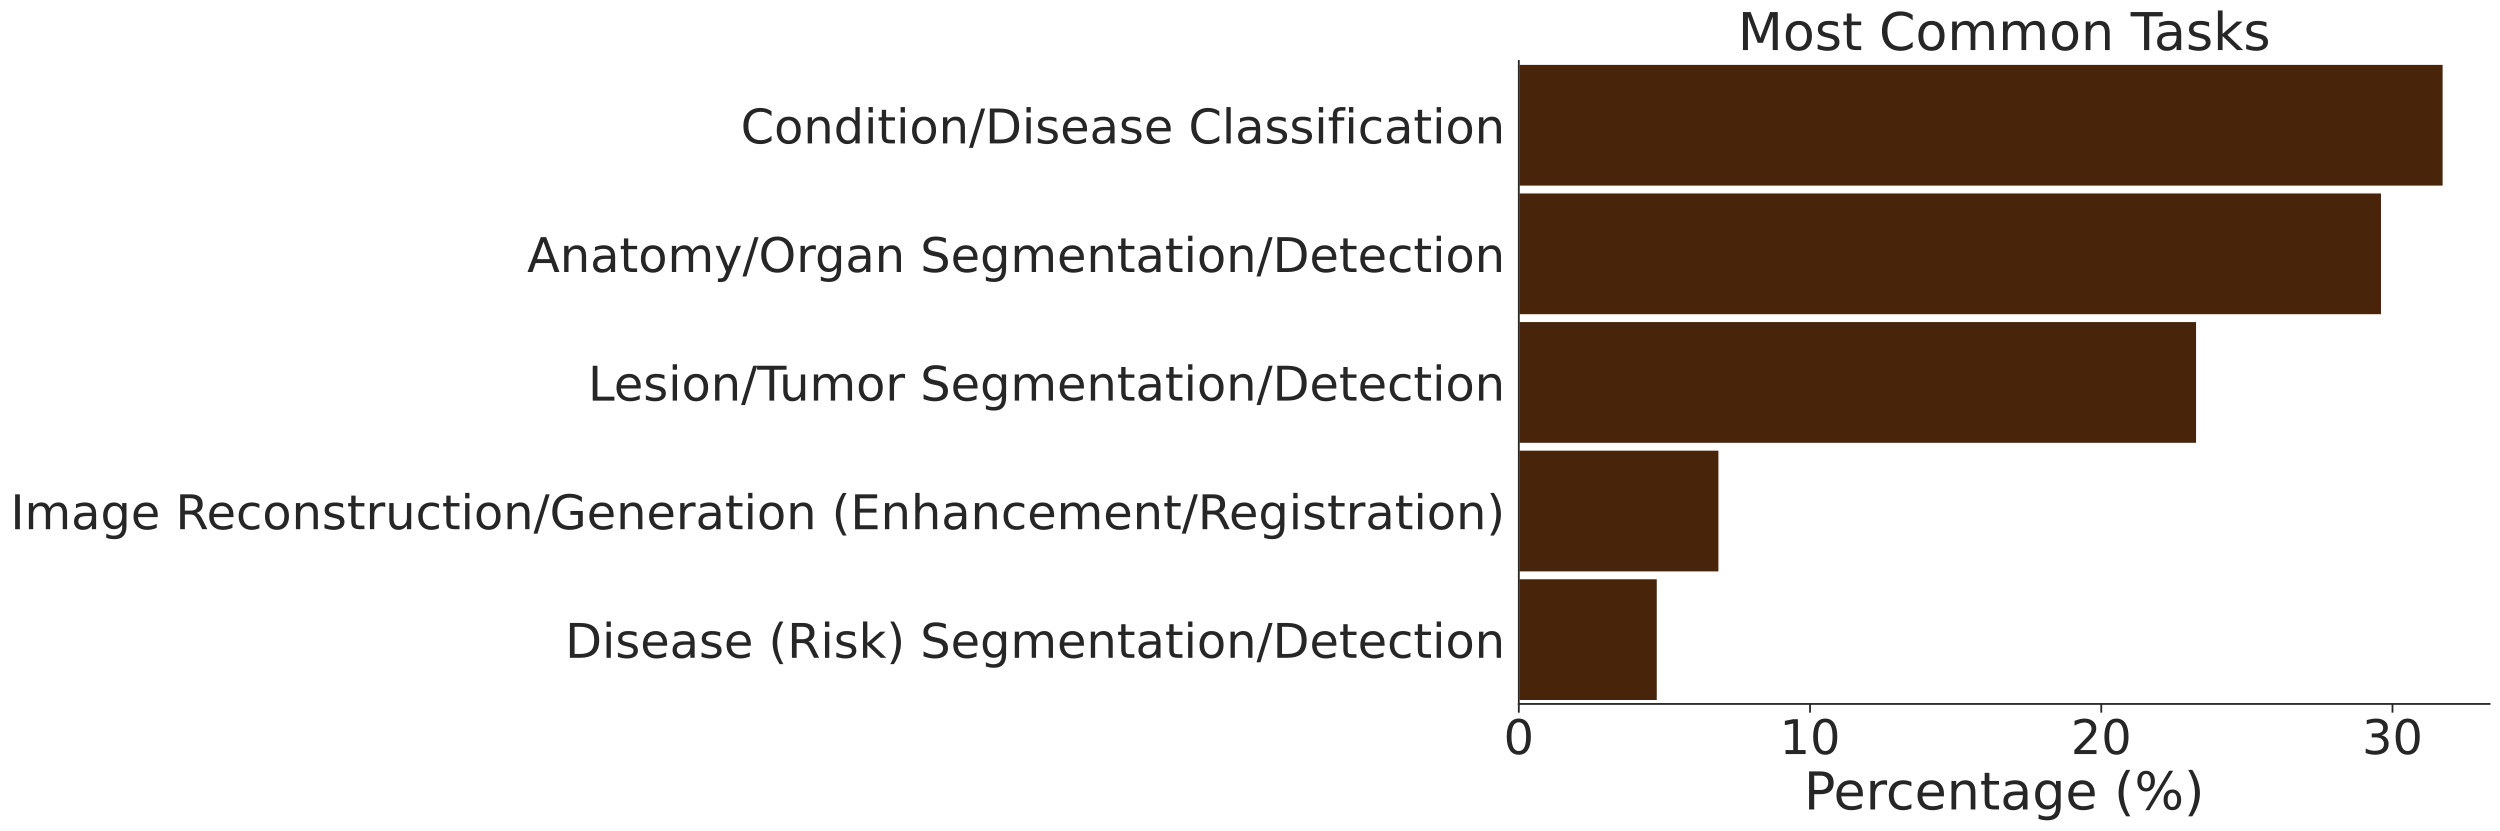
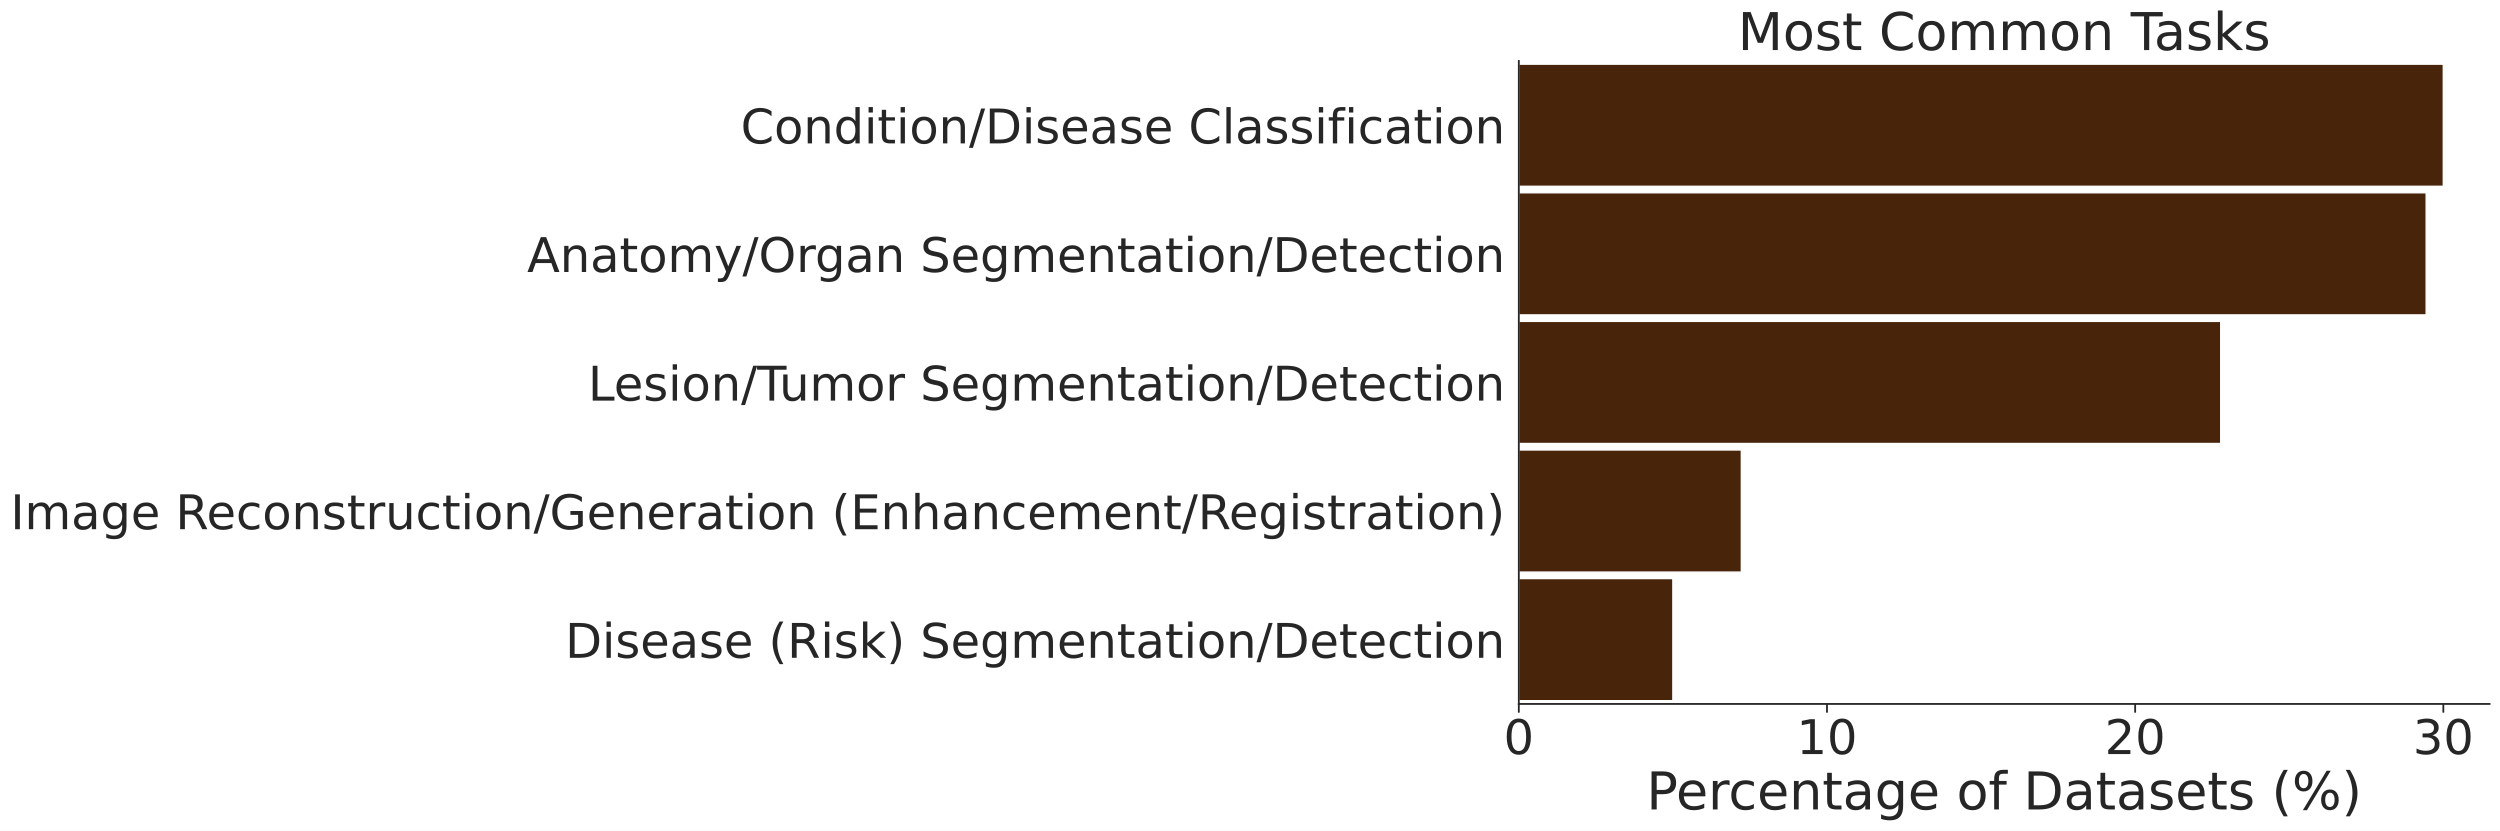
<svg xmlns="http://www.w3.org/2000/svg" xmlns:xlink="http://www.w3.org/1999/xlink" width="1724.435pt" height="573.04pt" viewBox="0 0 1724.435 573.04" version="1.1">
  <defs>
    <style type="text/css">*{stroke-linejoin: round; stroke-linecap: butt}</style>
  </defs>
  <g id="figure_1">
    <g id="patch_1">
      <path d="M -0 573.04  L 1724.435 573.04  L 1724.435 0  L -0 0  z " style="fill: #ffffff" />
    </g>
    <g id="axes_1">
      <g id="patch_2">
        <path d="M 1047.635 485.561  L 1717.235 485.561  L 1717.235 42.041  L 1047.635 42.041  z " style="fill: #ffffff" />
      </g>
      <g id="matplotlib.axis_1">
        <g id="xtick_1">
          <g id="line2d_1">
            <defs>
-               <path id="mc8027c76a4" d="M 0 0  L 0 6  " style="stroke: #262626; stroke-width: 1.25" />
+               <path id="m88a87a1828" d="M 0 0  L 0 6  " style="stroke: #262626; stroke-width: 1.25" />
            </defs>
            <g>
-               <use xlink:href="#mc8027c76a4" x="1047.635" y="485.561" style="fill: #262626; stroke: #262626; stroke-width: 1.25" />
+               <use xlink:href="#m88a87a1828" x="1047.635" y="485.561" style="fill: #262626; stroke: #262626; stroke-width: 1.25" />
            </g>
          </g>
          <g id="text_1">
            <g style="fill: #262626" transform="translate(1037.137 520.1361) scale(0.33 -0.33)">
              <defs>
                <path id="DejaVuSans-30" d="M 2034 4250  Q 1547 4250 1301 3770  Q 1056 3291 1056 2328  Q 1056 1369 1301 889  Q 1547 409 2034 409  Q 2525 409 2770 889  Q 3016 1369 3016 2328  Q 3016 3291 2770 3770  Q 2525 4250 2034 4250  z M 2034 4750  Q 2819 4750 3233 4129  Q 3647 3509 3647 2328  Q 3647 1150 3233 529  Q 2819 -91 2034 -91  Q 1250 -91 836 529  Q 422 1150 422 2328  Q 422 3509 836 4129  Q 1250 4750 2034 4750  z " transform="scale(0.015625)" />
              </defs>
              <use xlink:href="#DejaVuSans-30" />
            </g>
          </g>
        </g>
        <g id="xtick_2">
          <g id="line2d_2">
            <g>
-               <use xlink:href="#mc8027c76a4" x="1248.515" y="485.561" style="fill: #262626; stroke: #262626; stroke-width: 1.25" />
+               <use xlink:href="#m88a87a1828" x="1260.207" y="485.561" style="fill: #262626; stroke: #262626; stroke-width: 1.25" />
            </g>
          </g>
          <g id="text_2">
-             <g style="fill: #262626" transform="translate(1227.519 520.1361) scale(0.33 -0.33)">
+             <g style="fill: #262626" transform="translate(1239.211 520.1361) scale(0.33 -0.33)">
              <defs>
                <path id="DejaVuSans-31" d="M 794 531  L 1825 531  L 1825 4091  L 703 3866  L 703 4441  L 1819 4666  L 2450 4666  L 2450 531  L 3481 531  L 3481 0  L 794 0  L 794 531  z " transform="scale(0.015625)" />
              </defs>
              <use xlink:href="#DejaVuSans-31" />
              <use xlink:href="#DejaVuSans-30" x="63.623" />
            </g>
          </g>
        </g>
        <g id="xtick_3">
          <g id="line2d_3">
            <g>
-               <use xlink:href="#mc8027c76a4" x="1449.395" y="485.561" style="fill: #262626; stroke: #262626; stroke-width: 1.25" />
+               <use xlink:href="#m88a87a1828" x="1472.778" y="485.561" style="fill: #262626; stroke: #262626; stroke-width: 1.25" />
            </g>
          </g>
          <g id="text_3">
-             <g style="fill: #262626" transform="translate(1428.399 520.1361) scale(0.33 -0.33)">
+             <g style="fill: #262626" transform="translate(1451.782 520.1361) scale(0.33 -0.33)">
              <defs>
                <path id="DejaVuSans-32" d="M 1228 531  L 3431 531  L 3431 0  L 469 0  L 469 531  Q 828 903 1448 1529  Q 2069 2156 2228 2338  Q 2531 2678 2651 2914  Q 2772 3150 2772 3378  Q 2772 3750 2511 3984  Q 2250 4219 1831 4219  Q 1534 4219 1204 4116  Q 875 4013 500 3803  L 500 4441  Q 881 4594 1212 4672  Q 1544 4750 1819 4750  Q 2544 4750 2975 4387  Q 3406 4025 3406 3419  Q 3406 3131 3298 2873  Q 3191 2616 2906 2266  Q 2828 2175 2409 1742  Q 1991 1309 1228 531  z " transform="scale(0.015625)" />
              </defs>
              <use xlink:href="#DejaVuSans-32" />
              <use xlink:href="#DejaVuSans-30" x="63.623" />
            </g>
          </g>
        </g>
        <g id="xtick_4">
          <g id="line2d_4">
            <g>
-               <use xlink:href="#mc8027c76a4" x="1650.275" y="485.561" style="fill: #262626; stroke: #262626; stroke-width: 1.25" />
+               <use xlink:href="#m88a87a1828" x="1685.35" y="485.561" style="fill: #262626; stroke: #262626; stroke-width: 1.25" />
            </g>
          </g>
          <g id="text_4">
-             <g style="fill: #262626" transform="translate(1629.279 520.1361) scale(0.33 -0.33)">
+             <g style="fill: #262626" transform="translate(1664.354 520.1361) scale(0.33 -0.33)">
              <defs>
                <path id="DejaVuSans-33" d="M 2597 2516  Q 3050 2419 3304 2112  Q 3559 1806 3559 1356  Q 3559 666 3084 287  Q 2609 -91 1734 -91  Q 1441 -91 1130 -33  Q 819 25 488 141  L 488 750  Q 750 597 1062 519  Q 1375 441 1716 441  Q 2309 441 2620 675  Q 2931 909 2931 1356  Q 2931 1769 2642 2001  Q 2353 2234 1838 2234  L 1294 2234  L 1294 2753  L 1863 2753  Q 2328 2753 2575 2939  Q 2822 3125 2822 3475  Q 2822 3834 2567 4026  Q 2313 4219 1838 4219  Q 1578 4219 1281 4162  Q 984 4106 628 3988  L 628 4550  Q 988 4650 1302 4700  Q 1616 4750 1894 4750  Q 2613 4750 3031 4423  Q 3450 4097 3450 3541  Q 3450 3153 3228 2886  Q 3006 2619 2597 2516  z " transform="scale(0.015625)" />
              </defs>
              <use xlink:href="#DejaVuSans-33" />
              <use xlink:href="#DejaVuSans-30" x="63.623" />
            </g>
          </g>
        </g>
        <g id="text_5">
-           <g style="fill: #262626" transform="translate(1244.325 558.3534) scale(0.36 -0.36)">
+           <g style="fill: #262626" transform="translate(1135.67 558.3534) scale(0.36 -0.36)">
            <defs>
              <path id="DejaVuSans-50" d="M 1259 4147  L 1259 2394  L 2053 2394  Q 2494 2394 2734 2622  Q 2975 2850 2975 3272  Q 2975 3691 2734 3919  Q 2494 4147 2053 4147  L 1259 4147  z M 628 4666  L 2053 4666  Q 2838 4666 3239 4311  Q 3641 3956 3641 3272  Q 3641 2581 3239 2228  Q 2838 1875 2053 1875  L 1259 1875  L 1259 0  L 628 0  L 628 4666  z " transform="scale(0.015625)" />
              <path id="DejaVuSans-65" d="M 3597 1894  L 3597 1613  L 953 1613  Q 991 1019 1311 708  Q 1631 397 2203 397  Q 2534 397 2845 478  Q 3156 559 3463 722  L 3463 178  Q 3153 47 2828 -22  Q 2503 -91 2169 -91  Q 1331 -91 842 396  Q 353 884 353 1716  Q 353 2575 817 3079  Q 1281 3584 2069 3584  Q 2775 3584 3186 3129  Q 3597 2675 3597 1894  z M 3022 2063  Q 3016 2534 2758 2815  Q 2500 3097 2075 3097  Q 1594 3097 1305 2825  Q 1016 2553 972 2059  L 3022 2063  z " transform="scale(0.015625)" />
              <path id="DejaVuSans-72" d="M 2631 2963  Q 2534 3019 2420 3045  Q 2306 3072 2169 3072  Q 1681 3072 1420 2755  Q 1159 2438 1159 1844  L 1159 0  L 581 0  L 581 3500  L 1159 3500  L 1159 2956  Q 1341 3275 1631 3429  Q 1922 3584 2338 3584  Q 2397 3584 2469 3576  Q 2541 3569 2628 3553  L 2631 2963  z " transform="scale(0.015625)" />
              <path id="DejaVuSans-63" d="M 3122 3366  L 3122 2828  Q 2878 2963 2633 3030  Q 2388 3097 2138 3097  Q 1578 3097 1268 2742  Q 959 2388 959 1747  Q 959 1106 1268 751  Q 1578 397 2138 397  Q 2388 397 2633 464  Q 2878 531 3122 666  L 3122 134  Q 2881 22 2623 -34  Q 2366 -91 2075 -91  Q 1284 -91 818 406  Q 353 903 353 1747  Q 353 2603 823 3093  Q 1294 3584 2113 3584  Q 2378 3584 2631 3529  Q 2884 3475 3122 3366  z " transform="scale(0.015625)" />
              <path id="DejaVuSans-6e" d="M 3513 2113  L 3513 0  L 2938 0  L 2938 2094  Q 2938 2591 2744 2837  Q 2550 3084 2163 3084  Q 1697 3084 1428 2787  Q 1159 2491 1159 1978  L 1159 0  L 581 0  L 581 3500  L 1159 3500  L 1159 2956  Q 1366 3272 1645 3428  Q 1925 3584 2291 3584  Q 2894 3584 3203 3211  Q 3513 2838 3513 2113  z " transform="scale(0.015625)" />
              <path id="DejaVuSans-74" d="M 1172 4494  L 1172 3500  L 2356 3500  L 2356 3053  L 1172 3053  L 1172 1153  Q 1172 725 1289 603  Q 1406 481 1766 481  L 2356 481  L 2356 0  L 1766 0  Q 1100 0 847 248  Q 594 497 594 1153  L 594 3053  L 172 3053  L 172 3500  L 594 3500  L 594 4494  L 1172 4494  z " transform="scale(0.015625)" />
              <path id="DejaVuSans-61" d="M 2194 1759  Q 1497 1759 1228 1600  Q 959 1441 959 1056  Q 959 750 1161 570  Q 1363 391 1709 391  Q 2188 391 2477 730  Q 2766 1069 2766 1631  L 2766 1759  L 2194 1759  z M 3341 1997  L 3341 0  L 2766 0  L 2766 531  Q 2569 213 2275 61  Q 1981 -91 1556 -91  Q 1019 -91 701 211  Q 384 513 384 1019  Q 384 1609 779 1909  Q 1175 2209 1959 2209  L 2766 2209  L 2766 2266  Q 2766 2663 2505 2880  Q 2244 3097 1772 3097  Q 1472 3097 1187 3025  Q 903 2953 641 2809  L 641 3341  Q 956 3463 1253 3523  Q 1550 3584 1831 3584  Q 2591 3584 2966 3190  Q 3341 2797 3341 1997  z " transform="scale(0.015625)" />
              <path id="DejaVuSans-67" d="M 2906 1791  Q 2906 2416 2648 2759  Q 2391 3103 1925 3103  Q 1463 3103 1205 2759  Q 947 2416 947 1791  Q 947 1169 1205 825  Q 1463 481 1925 481  Q 2391 481 2648 825  Q 2906 1169 2906 1791  z M 3481 434  Q 3481 -459 3084 -895  Q 2688 -1331 1869 -1331  Q 1566 -1331 1297 -1286  Q 1028 -1241 775 -1147  L 775 -588  Q 1028 -725 1275 -790  Q 1522 -856 1778 -856  Q 2344 -856 2625 -561  Q 2906 -266 2906 331  L 2906 616  Q 2728 306 2450 153  Q 2172 0 1784 0  Q 1141 0 747 490  Q 353 981 353 1791  Q 353 2603 747 3093  Q 1141 3584 1784 3584  Q 2172 3584 2450 3431  Q 2728 3278 2906 2969  L 2906 3500  L 3481 3500  L 3481 434  z " transform="scale(0.015625)" />
              <path id="DejaVuSans-20" transform="scale(0.015625)" />
+               <path id="DejaVuSans-6f" d="M 1959 3097  Q 1497 3097 1228 2736  Q 959 2375 959 1747  Q 959 1119 1226 758  Q 1494 397 1959 397  Q 2419 397 2687 759  Q 2956 1122 2956 1747  Q 2956 2369 2687 2733  Q 2419 3097 1959 3097  z M 1959 3584  Q 2709 3584 3137 3096  Q 3566 2609 3566 1747  Q 3566 888 3137 398  Q 2709 -91 1959 -91  Q 1206 -91 779 398  Q 353 888 353 1747  Q 353 2609 779 3096  Q 1206 3584 1959 3584  z " transform="scale(0.015625)" />
+               <path id="DejaVuSans-66" d="M 2375 4863  L 2375 4384  L 1825 4384  Q 1516 4384 1395 4259  Q 1275 4134 1275 3809  L 1275 3500  L 2222 3500  L 2222 3053  L 1275 3053  L 1275 0  L 697 0  L 697 3053  L 147 3053  L 147 3500  L 697 3500  L 697 3744  Q 697 4328 969 4595  Q 1241 4863 1831 4863  L 2375 4863  z " transform="scale(0.015625)" />
+               <path id="DejaVuSans-44" d="M 1259 4147  L 1259 519  L 2022 519  Q 2988 519 3436 956  Q 3884 1394 3884 2338  Q 3884 3275 3436 3711  Q 2988 4147 2022 4147  L 1259 4147  z M 628 4666  L 1925 4666  Q 3281 4666 3915 4102  Q 4550 3538 4550 2338  Q 4550 1131 3912 565  Q 3275 0 1925 0  L 628 0  L 628 4666  z " transform="scale(0.015625)" />
+               <path id="DejaVuSans-73" d="M 2834 3397  L 2834 2853  Q 2591 2978 2328 3040  Q 2066 3103 1784 3103  Q 1356 3103 1142 2972  Q 928 2841 928 2578  Q 928 2378 1081 2264  Q 1234 2150 1697 2047  L 1894 2003  Q 2506 1872 2764 1633  Q 3022 1394 3022 966  Q 3022 478 2636 193  Q 2250 -91 1575 -91  Q 1294 -91 989 -36  Q 684 19 347 128  L 347 722  Q 666 556 975 473  Q 1284 391 1588 391  Q 1994 391 2212 530  Q 2431 669 2431 922  Q 2431 1156 2273 1281  Q 2116 1406 1581 1522  L 1381 1569  Q 847 1681 609 1914  Q 372 2147 372 2553  Q 372 3047 722 3315  Q 1072 3584 1716 3584  Q 2034 3584 2315 3537  Q 2597 3491 2834 3397  z " transform="scale(0.015625)" />
              <path id="DejaVuSans-28" d="M 1984 4856  Q 1566 4138 1362 3434  Q 1159 2731 1159 2009  Q 1159 1288 1364 580  Q 1569 -128 1984 -844  L 1484 -844  Q 1016 -109 783 600  Q 550 1309 550 2009  Q 550 2706 781 3412  Q 1013 4119 1484 4856  L 1984 4856  z " transform="scale(0.015625)" />
              <path id="DejaVuSans-25" d="M 4653 2053  Q 4381 2053 4226 1822  Q 4072 1591 4072 1178  Q 4072 772 4226 539  Q 4381 306 4653 306  Q 4919 306 5073 539  Q 5228 772 5228 1178  Q 5228 1588 5073 1820  Q 4919 2053 4653 2053  z M 4653 2450  Q 5147 2450 5437 2106  Q 5728 1763 5728 1178  Q 5728 594 5436 251  Q 5144 -91 4653 -91  Q 4153 -91 3862 251  Q 3572 594 3572 1178  Q 3572 1766 3864 2108  Q 4156 2450 4653 2450  z M 1428 4353  Q 1159 4353 1004 4120  Q 850 3888 850 3481  Q 850 3069 1003 2837  Q 1156 2606 1428 2606  Q 1700 2606 1854 2837  Q 2009 3069 2009 3481  Q 2009 3884 1853 4118  Q 1697 4353 1428 4353  z M 4250 4750  L 4750 4750  L 1831 -91  L 1331 -91  L 4250 4750  z M 1428 4750  Q 1922 4750 2215 4408  Q 2509 4066 2509 3481  Q 2509 2891 2217 2550  Q 1925 2209 1428 2209  Q 931 2209 642 2551  Q 353 2894 353 3481  Q 353 4063 643 4406  Q 934 4750 1428 4750  z " transform="scale(0.015625)" />
              <path id="DejaVuSans-29" d="M 513 4856  L 1013 4856  Q 1481 4119 1714 3412  Q 1947 2706 1947 2009  Q 1947 1309 1714 600  Q 1481 -109 1013 -844  L 513 -844  Q 928 -128 1133 580  Q 1338 1288 1338 2009  Q 1338 2731 1133 3434  Q 928 4138 513 4856  z " transform="scale(0.015625)" />
            </defs>
            <use xlink:href="#DejaVuSans-50" />
            <use xlink:href="#DejaVuSans-65" x="56.678" />
            <use xlink:href="#DejaVuSans-72" x="118.201" />
            <use xlink:href="#DejaVuSans-63" x="157.064" />
            <use xlink:href="#DejaVuSans-65" x="212.045" />
            <use xlink:href="#DejaVuSans-6e" x="273.568" />
            <use xlink:href="#DejaVuSans-74" x="336.947" />
            <use xlink:href="#DejaVuSans-61" x="376.156" />
            <use xlink:href="#DejaVuSans-67" x="437.436" />
            <use xlink:href="#DejaVuSans-65" x="500.912" />
            <use xlink:href="#DejaVuSans-20" x="562.436" />
-             <use xlink:href="#DejaVuSans-28" x="594.223" />
-             <use xlink:href="#DejaVuSans-25" x="633.236" />
-             <use xlink:href="#DejaVuSans-29" x="728.256" />
+             <use xlink:href="#DejaVuSans-6f" x="594.223" />
+             <use xlink:href="#DejaVuSans-66" x="655.404" />
+             <use xlink:href="#DejaVuSans-20" x="690.609" />
+             <use xlink:href="#DejaVuSans-44" x="722.396" />
+             <use xlink:href="#DejaVuSans-61" x="799.398" />
+             <use xlink:href="#DejaVuSans-74" x="860.678" />
+             <use xlink:href="#DejaVuSans-61" x="899.887" />
+             <use xlink:href="#DejaVuSans-73" x="961.166" />
+             <use xlink:href="#DejaVuSans-65" x="1013.266" />
+             <use xlink:href="#DejaVuSans-74" x="1074.789" />
+             <use xlink:href="#DejaVuSans-73" x="1113.998" />
+             <use xlink:href="#DejaVuSans-20" x="1166.098" />
+             <use xlink:href="#DejaVuSans-28" x="1197.885" />
+             <use xlink:href="#DejaVuSans-25" x="1236.898" />
+             <use xlink:href="#DejaVuSans-29" x="1331.918" />
          </g>
        </g>
      </g>
      <g id="matplotlib.axis_2">
        <g id="ytick_1">
          <g id="text_6">
            <g style="fill: #262626" transform="translate(510.9141 98.93067) scale(0.33 -0.33)">
              <defs>
                <path id="DejaVuSans-43" d="M 4122 4306  L 4122 3641  Q 3803 3938 3442 4084  Q 3081 4231 2675 4231  Q 1875 4231 1450 3742  Q 1025 3253 1025 2328  Q 1025 1406 1450 917  Q 1875 428 2675 428  Q 3081 428 3442 575  Q 3803 722 4122 1019  L 4122 359  Q 3791 134 3420 21  Q 3050 -91 2638 -91  Q 1578 -91 968 557  Q 359 1206 359 2328  Q 359 3453 968 4101  Q 1578 4750 2638 4750  Q 3056 4750 3426 4639  Q 3797 4528 4122 4306  z " transform="scale(0.015625)" />
-                 <path id="DejaVuSans-6f" d="M 1959 3097  Q 1497 3097 1228 2736  Q 959 2375 959 1747  Q 959 1119 1226 758  Q 1494 397 1959 397  Q 2419 397 2687 759  Q 2956 1122 2956 1747  Q 2956 2369 2687 2733  Q 2419 3097 1959 3097  z M 1959 3584  Q 2709 3584 3137 3096  Q 3566 2609 3566 1747  Q 3566 888 3137 398  Q 2709 -91 1959 -91  Q 1206 -91 779 398  Q 353 888 353 1747  Q 353 2609 779 3096  Q 1206 3584 1959 3584  z " transform="scale(0.015625)" />
                <path id="DejaVuSans-64" d="M 2906 2969  L 2906 4863  L 3481 4863  L 3481 0  L 2906 0  L 2906 525  Q 2725 213 2448 61  Q 2172 -91 1784 -91  Q 1150 -91 751 415  Q 353 922 353 1747  Q 353 2572 751 3078  Q 1150 3584 1784 3584  Q 2172 3584 2448 3432  Q 2725 3281 2906 2969  z M 947 1747  Q 947 1113 1208 752  Q 1469 391 1925 391  Q 2381 391 2643 752  Q 2906 1113 2906 1747  Q 2906 2381 2643 2742  Q 2381 3103 1925 3103  Q 1469 3103 1208 2742  Q 947 2381 947 1747  z " transform="scale(0.015625)" />
                <path id="DejaVuSans-69" d="M 603 3500  L 1178 3500  L 1178 0  L 603 0  L 603 3500  z M 603 4863  L 1178 4863  L 1178 4134  L 603 4134  L 603 4863  z " transform="scale(0.015625)" />
                <path id="DejaVuSans-2f" d="M 1625 4666  L 2156 4666  L 531 -594  L 0 -594  L 1625 4666  z " transform="scale(0.015625)" />
-                 <path id="DejaVuSans-44" d="M 1259 4147  L 1259 519  L 2022 519  Q 2988 519 3436 956  Q 3884 1394 3884 2338  Q 3884 3275 3436 3711  Q 2988 4147 2022 4147  L 1259 4147  z M 628 4666  L 1925 4666  Q 3281 4666 3915 4102  Q 4550 3538 4550 2338  Q 4550 1131 3912 565  Q 3275 0 1925 0  L 628 0  L 628 4666  z " transform="scale(0.015625)" />
-                 <path id="DejaVuSans-73" d="M 2834 3397  L 2834 2853  Q 2591 2978 2328 3040  Q 2066 3103 1784 3103  Q 1356 3103 1142 2972  Q 928 2841 928 2578  Q 928 2378 1081 2264  Q 1234 2150 1697 2047  L 1894 2003  Q 2506 1872 2764 1633  Q 3022 1394 3022 966  Q 3022 478 2636 193  Q 2250 -91 1575 -91  Q 1294 -91 989 -36  Q 684 19 347 128  L 347 722  Q 666 556 975 473  Q 1284 391 1588 391  Q 1994 391 2212 530  Q 2431 669 2431 922  Q 2431 1156 2273 1281  Q 2116 1406 1581 1522  L 1381 1569  Q 847 1681 609 1914  Q 372 2147 372 2553  Q 372 3047 722 3315  Q 1072 3584 1716 3584  Q 2034 3584 2315 3537  Q 2597 3491 2834 3397  z " transform="scale(0.015625)" />
                <path id="DejaVuSans-6c" d="M 603 4863  L 1178 4863  L 1178 0  L 603 0  L 603 4863  z " transform="scale(0.015625)" />
-                 <path id="DejaVuSans-66" d="M 2375 4863  L 2375 4384  L 1825 4384  Q 1516 4384 1395 4259  Q 1275 4134 1275 3809  L 1275 3500  L 2222 3500  L 2222 3053  L 1275 3053  L 1275 0  L 697 0  L 697 3053  L 147 3053  L 147 3500  L 697 3500  L 697 3744  Q 697 4328 969 4595  Q 1241 4863 1831 4863  L 2375 4863  z " transform="scale(0.015625)" />
              </defs>
              <use xlink:href="#DejaVuSans-43" />
              <use xlink:href="#DejaVuSans-6f" x="69.824" />
              <use xlink:href="#DejaVuSans-6e" x="131.006" />
              <use xlink:href="#DejaVuSans-64" x="194.385" />
              <use xlink:href="#DejaVuSans-69" x="257.861" />
              <use xlink:href="#DejaVuSans-74" x="285.645" />
              <use xlink:href="#DejaVuSans-69" x="324.854" />
              <use xlink:href="#DejaVuSans-6f" x="352.637" />
              <use xlink:href="#DejaVuSans-6e" x="413.818" />
              <use xlink:href="#DejaVuSans-2f" x="477.197" />
              <use xlink:href="#DejaVuSans-44" x="510.889" />
              <use xlink:href="#DejaVuSans-69" x="587.891" />
              <use xlink:href="#DejaVuSans-73" x="615.674" />
              <use xlink:href="#DejaVuSans-65" x="667.773" />
              <use xlink:href="#DejaVuSans-61" x="729.297" />
              <use xlink:href="#DejaVuSans-73" x="790.576" />
              <use xlink:href="#DejaVuSans-65" x="842.676" />
              <use xlink:href="#DejaVuSans-20" x="904.199" />
              <use xlink:href="#DejaVuSans-43" x="935.986" />
              <use xlink:href="#DejaVuSans-6c" x="1005.811" />
              <use xlink:href="#DejaVuSans-61" x="1033.594" />
              <use xlink:href="#DejaVuSans-73" x="1094.873" />
              <use xlink:href="#DejaVuSans-73" x="1146.973" />
              <use xlink:href="#DejaVuSans-69" x="1199.072" />
              <use xlink:href="#DejaVuSans-66" x="1226.855" />
              <use xlink:href="#DejaVuSans-69" x="1262.061" />
              <use xlink:href="#DejaVuSans-63" x="1289.844" />
              <use xlink:href="#DejaVuSans-61" x="1344.824" />
              <use xlink:href="#DejaVuSans-74" x="1406.104" />
              <use xlink:href="#DejaVuSans-69" x="1445.312" />
              <use xlink:href="#DejaVuSans-6f" x="1473.096" />
              <use xlink:href="#DejaVuSans-6e" x="1534.277" />
            </g>
          </g>
        </g>
        <g id="ytick_2">
          <g id="text_7">
            <g style="fill: #262626" transform="translate(363.5948 187.6347) scale(0.33 -0.33)">
              <defs>
                <path id="DejaVuSans-41" d="M 2188 4044  L 1331 1722  L 3047 1722  L 2188 4044  z M 1831 4666  L 2547 4666  L 4325 0  L 3669 0  L 3244 1197  L 1141 1197  L 716 0  L 50 0  L 1831 4666  z " transform="scale(0.015625)" />
                <path id="DejaVuSans-6d" d="M 3328 2828  Q 3544 3216 3844 3400  Q 4144 3584 4550 3584  Q 5097 3584 5394 3201  Q 5691 2819 5691 2113  L 5691 0  L 5113 0  L 5113 2094  Q 5113 2597 4934 2840  Q 4756 3084 4391 3084  Q 3944 3084 3684 2787  Q 3425 2491 3425 1978  L 3425 0  L 2847 0  L 2847 2094  Q 2847 2600 2669 2842  Q 2491 3084 2119 3084  Q 1678 3084 1418 2786  Q 1159 2488 1159 1978  L 1159 0  L 581 0  L 581 3500  L 1159 3500  L 1159 2956  Q 1356 3278 1631 3431  Q 1906 3584 2284 3584  Q 2666 3584 2933 3390  Q 3200 3197 3328 2828  z " transform="scale(0.015625)" />
                <path id="DejaVuSans-79" d="M 2059 -325  Q 1816 -950 1584 -1140  Q 1353 -1331 966 -1331  L 506 -1331  L 506 -850  L 844 -850  Q 1081 -850 1212 -737  Q 1344 -625 1503 -206  L 1606 56  L 191 3500  L 800 3500  L 1894 763  L 2988 3500  L 3597 3500  L 2059 -325  z " transform="scale(0.015625)" />
                <path id="DejaVuSans-4f" d="M 2522 4238  Q 1834 4238 1429 3725  Q 1025 3213 1025 2328  Q 1025 1447 1429 934  Q 1834 422 2522 422  Q 3209 422 3611 934  Q 4013 1447 4013 2328  Q 4013 3213 3611 3725  Q 3209 4238 2522 4238  z M 2522 4750  Q 3503 4750 4090 4092  Q 4678 3434 4678 2328  Q 4678 1225 4090 567  Q 3503 -91 2522 -91  Q 1538 -91 948 565  Q 359 1222 359 2328  Q 359 3434 948 4092  Q 1538 4750 2522 4750  z " transform="scale(0.015625)" />
                <path id="DejaVuSans-53" d="M 3425 4513  L 3425 3897  Q 3066 4069 2747 4153  Q 2428 4238 2131 4238  Q 1616 4238 1336 4038  Q 1056 3838 1056 3469  Q 1056 3159 1242 3001  Q 1428 2844 1947 2747  L 2328 2669  Q 3034 2534 3370 2195  Q 3706 1856 3706 1288  Q 3706 609 3251 259  Q 2797 -91 1919 -91  Q 1588 -91 1214 -16  Q 841 59 441 206  L 441 856  Q 825 641 1194 531  Q 1563 422 1919 422  Q 2459 422 2753 634  Q 3047 847 3047 1241  Q 3047 1584 2836 1778  Q 2625 1972 2144 2069  L 1759 2144  Q 1053 2284 737 2584  Q 422 2884 422 3419  Q 422 4038 858 4394  Q 1294 4750 2059 4750  Q 2388 4750 2728 4690  Q 3069 4631 3425 4513  z " transform="scale(0.015625)" />
              </defs>
              <use xlink:href="#DejaVuSans-41" />
              <use xlink:href="#DejaVuSans-6e" x="68.408" />
              <use xlink:href="#DejaVuSans-61" x="131.787" />
              <use xlink:href="#DejaVuSans-74" x="193.066" />
              <use xlink:href="#DejaVuSans-6f" x="232.275" />
              <use xlink:href="#DejaVuSans-6d" x="293.457" />
              <use xlink:href="#DejaVuSans-79" x="390.869" />
              <use xlink:href="#DejaVuSans-2f" x="450.049" />
              <use xlink:href="#DejaVuSans-4f" x="483.74" />
              <use xlink:href="#DejaVuSans-72" x="562.451" />
              <use xlink:href="#DejaVuSans-67" x="601.814" />
              <use xlink:href="#DejaVuSans-61" x="665.291" />
              <use xlink:href="#DejaVuSans-6e" x="726.57" />
              <use xlink:href="#DejaVuSans-20" x="789.949" />
              <use xlink:href="#DejaVuSans-53" x="821.736" />
              <use xlink:href="#DejaVuSans-65" x="885.213" />
              <use xlink:href="#DejaVuSans-67" x="946.736" />
              <use xlink:href="#DejaVuSans-6d" x="1010.213" />
              <use xlink:href="#DejaVuSans-65" x="1107.625" />
              <use xlink:href="#DejaVuSans-6e" x="1169.148" />
              <use xlink:href="#DejaVuSans-74" x="1232.527" />
              <use xlink:href="#DejaVuSans-61" x="1271.736" />
              <use xlink:href="#DejaVuSans-74" x="1333.016" />
              <use xlink:href="#DejaVuSans-69" x="1372.225" />
              <use xlink:href="#DejaVuSans-6f" x="1400.008" />
              <use xlink:href="#DejaVuSans-6e" x="1461.189" />
              <use xlink:href="#DejaVuSans-2f" x="1524.568" />
              <use xlink:href="#DejaVuSans-44" x="1558.26" />
              <use xlink:href="#DejaVuSans-65" x="1635.262" />
              <use xlink:href="#DejaVuSans-74" x="1696.785" />
              <use xlink:href="#DejaVuSans-65" x="1735.994" />
              <use xlink:href="#DejaVuSans-63" x="1797.518" />
              <use xlink:href="#DejaVuSans-74" x="1852.498" />
              <use xlink:href="#DejaVuSans-69" x="1891.707" />
              <use xlink:href="#DejaVuSans-6f" x="1919.49" />
              <use xlink:href="#DejaVuSans-6e" x="1980.672" />
            </g>
          </g>
        </g>
        <g id="ytick_3">
          <g id="text_8">
            <g style="fill: #262626" transform="translate(405.6028 276.3387) scale(0.33 -0.33)">
              <defs>
                <path id="DejaVuSans-4c" d="M 628 4666  L 1259 4666  L 1259 531  L 3531 531  L 3531 0  L 628 0  L 628 4666  z " transform="scale(0.015625)" />
                <path id="DejaVuSans-54" d="M -19 4666  L 3928 4666  L 3928 4134  L 2272 4134  L 2272 0  L 1638 0  L 1638 4134  L -19 4134  L -19 4666  z " transform="scale(0.015625)" />
                <path id="DejaVuSans-75" d="M 544 1381  L 544 3500  L 1119 3500  L 1119 1403  Q 1119 906 1312 657  Q 1506 409 1894 409  Q 2359 409 2629 706  Q 2900 1003 2900 1516  L 2900 3500  L 3475 3500  L 3475 0  L 2900 0  L 2900 538  Q 2691 219 2414 64  Q 2138 -91 1772 -91  Q 1169 -91 856 284  Q 544 659 544 1381  z M 1991 3584  L 1991 3584  z " transform="scale(0.015625)" />
              </defs>
              <use xlink:href="#DejaVuSans-4c" />
              <use xlink:href="#DejaVuSans-65" x="53.963" />
              <use xlink:href="#DejaVuSans-73" x="115.486" />
              <use xlink:href="#DejaVuSans-69" x="167.586" />
              <use xlink:href="#DejaVuSans-6f" x="195.369" />
              <use xlink:href="#DejaVuSans-6e" x="256.551" />
              <use xlink:href="#DejaVuSans-2f" x="319.93" />
              <use xlink:href="#DejaVuSans-54" x="353.621" />
              <use xlink:href="#DejaVuSans-75" x="399.58" />
              <use xlink:href="#DejaVuSans-6d" x="462.959" />
              <use xlink:href="#DejaVuSans-6f" x="560.371" />
              <use xlink:href="#DejaVuSans-72" x="621.553" />
              <use xlink:href="#DejaVuSans-20" x="662.666" />
              <use xlink:href="#DejaVuSans-53" x="694.453" />
              <use xlink:href="#DejaVuSans-65" x="757.93" />
              <use xlink:href="#DejaVuSans-67" x="819.453" />
              <use xlink:href="#DejaVuSans-6d" x="882.93" />
              <use xlink:href="#DejaVuSans-65" x="980.342" />
              <use xlink:href="#DejaVuSans-6e" x="1041.865" />
              <use xlink:href="#DejaVuSans-74" x="1105.244" />
              <use xlink:href="#DejaVuSans-61" x="1144.453" />
              <use xlink:href="#DejaVuSans-74" x="1205.732" />
              <use xlink:href="#DejaVuSans-69" x="1244.941" />
              <use xlink:href="#DejaVuSans-6f" x="1272.725" />
              <use xlink:href="#DejaVuSans-6e" x="1333.906" />
              <use xlink:href="#DejaVuSans-2f" x="1397.285" />
              <use xlink:href="#DejaVuSans-44" x="1430.977" />
              <use xlink:href="#DejaVuSans-65" x="1507.979" />
              <use xlink:href="#DejaVuSans-74" x="1569.502" />
              <use xlink:href="#DejaVuSans-65" x="1608.711" />
              <use xlink:href="#DejaVuSans-63" x="1670.234" />
              <use xlink:href="#DejaVuSans-74" x="1725.215" />
              <use xlink:href="#DejaVuSans-69" x="1764.424" />
              <use xlink:href="#DejaVuSans-6f" x="1792.207" />
              <use xlink:href="#DejaVuSans-6e" x="1853.389" />
            </g>
          </g>
        </g>
        <g id="ytick_4">
          <g id="text_9">
            <g style="fill: #262626" transform="translate(7.2 365.0427) scale(0.33 -0.33)">
              <defs>
                <path id="DejaVuSans-49" d="M 628 4666  L 1259 4666  L 1259 0  L 628 0  L 628 4666  z " transform="scale(0.015625)" />
                <path id="DejaVuSans-52" d="M 2841 2188  Q 3044 2119 3236 1894  Q 3428 1669 3622 1275  L 4263 0  L 3584 0  L 2988 1197  Q 2756 1666 2539 1819  Q 2322 1972 1947 1972  L 1259 1972  L 1259 0  L 628 0  L 628 4666  L 2053 4666  Q 2853 4666 3247 4331  Q 3641 3997 3641 3322  Q 3641 2881 3436 2590  Q 3231 2300 2841 2188  z M 1259 4147  L 1259 2491  L 2053 2491  Q 2509 2491 2742 2702  Q 2975 2913 2975 3322  Q 2975 3731 2742 3939  Q 2509 4147 2053 4147  L 1259 4147  z " transform="scale(0.015625)" />
                <path id="DejaVuSans-47" d="M 3809 666  L 3809 1919  L 2778 1919  L 2778 2438  L 4434 2438  L 4434 434  Q 4069 175 3628 42  Q 3188 -91 2688 -91  Q 1594 -91 976 548  Q 359 1188 359 2328  Q 359 3472 976 4111  Q 1594 4750 2688 4750  Q 3144 4750 3555 4637  Q 3966 4525 4313 4306  L 4313 3634  Q 3963 3931 3569 4081  Q 3175 4231 2741 4231  Q 1884 4231 1454 3753  Q 1025 3275 1025 2328  Q 1025 1384 1454 906  Q 1884 428 2741 428  Q 3075 428 3337 486  Q 3600 544 3809 666  z " transform="scale(0.015625)" />
                <path id="DejaVuSans-45" d="M 628 4666  L 3578 4666  L 3578 4134  L 1259 4134  L 1259 2753  L 3481 2753  L 3481 2222  L 1259 2222  L 1259 531  L 3634 531  L 3634 0  L 628 0  L 628 4666  z " transform="scale(0.015625)" />
                <path id="DejaVuSans-68" d="M 3513 2113  L 3513 0  L 2938 0  L 2938 2094  Q 2938 2591 2744 2837  Q 2550 3084 2163 3084  Q 1697 3084 1428 2787  Q 1159 2491 1159 1978  L 1159 0  L 581 0  L 581 4863  L 1159 4863  L 1159 2956  Q 1366 3272 1645 3428  Q 1925 3584 2291 3584  Q 2894 3584 3203 3211  Q 3513 2838 3513 2113  z " transform="scale(0.015625)" />
              </defs>
              <use xlink:href="#DejaVuSans-49" />
              <use xlink:href="#DejaVuSans-6d" x="29.492" />
              <use xlink:href="#DejaVuSans-61" x="126.904" />
              <use xlink:href="#DejaVuSans-67" x="188.184" />
              <use xlink:href="#DejaVuSans-65" x="251.66" />
              <use xlink:href="#DejaVuSans-20" x="313.184" />
              <use xlink:href="#DejaVuSans-52" x="344.971" />
              <use xlink:href="#DejaVuSans-65" x="409.953" />
              <use xlink:href="#DejaVuSans-63" x="471.477" />
              <use xlink:href="#DejaVuSans-6f" x="526.457" />
              <use xlink:href="#DejaVuSans-6e" x="587.639" />
              <use xlink:href="#DejaVuSans-73" x="651.018" />
              <use xlink:href="#DejaVuSans-74" x="703.117" />
              <use xlink:href="#DejaVuSans-72" x="742.326" />
              <use xlink:href="#DejaVuSans-75" x="783.439" />
              <use xlink:href="#DejaVuSans-63" x="846.818" />
              <use xlink:href="#DejaVuSans-74" x="901.799" />
              <use xlink:href="#DejaVuSans-69" x="941.008" />
              <use xlink:href="#DejaVuSans-6f" x="968.791" />
              <use xlink:href="#DejaVuSans-6e" x="1029.973" />
              <use xlink:href="#DejaVuSans-2f" x="1093.352" />
              <use xlink:href="#DejaVuSans-47" x="1127.043" />
              <use xlink:href="#DejaVuSans-65" x="1204.533" />
              <use xlink:href="#DejaVuSans-6e" x="1266.057" />
              <use xlink:href="#DejaVuSans-65" x="1329.436" />
              <use xlink:href="#DejaVuSans-72" x="1390.959" />
              <use xlink:href="#DejaVuSans-61" x="1432.072" />
              <use xlink:href="#DejaVuSans-74" x="1493.352" />
              <use xlink:href="#DejaVuSans-69" x="1532.561" />
              <use xlink:href="#DejaVuSans-6f" x="1560.344" />
              <use xlink:href="#DejaVuSans-6e" x="1621.525" />
              <use xlink:href="#DejaVuSans-20" x="1684.904" />
              <use xlink:href="#DejaVuSans-28" x="1716.691" />
              <use xlink:href="#DejaVuSans-45" x="1755.705" />
              <use xlink:href="#DejaVuSans-6e" x="1818.889" />
              <use xlink:href="#DejaVuSans-68" x="1882.268" />
              <use xlink:href="#DejaVuSans-61" x="1945.646" />
              <use xlink:href="#DejaVuSans-6e" x="2006.926" />
              <use xlink:href="#DejaVuSans-63" x="2070.305" />
              <use xlink:href="#DejaVuSans-65" x="2125.285" />
              <use xlink:href="#DejaVuSans-6d" x="2186.809" />
              <use xlink:href="#DejaVuSans-65" x="2284.221" />
              <use xlink:href="#DejaVuSans-6e" x="2345.744" />
              <use xlink:href="#DejaVuSans-74" x="2409.123" />
              <use xlink:href="#DejaVuSans-2f" x="2448.332" />
              <use xlink:href="#DejaVuSans-52" x="2482.023" />
              <use xlink:href="#DejaVuSans-65" x="2547.006" />
              <use xlink:href="#DejaVuSans-67" x="2608.529" />
              <use xlink:href="#DejaVuSans-69" x="2672.006" />
              <use xlink:href="#DejaVuSans-73" x="2699.789" />
              <use xlink:href="#DejaVuSans-74" x="2751.889" />
              <use xlink:href="#DejaVuSans-72" x="2791.098" />
              <use xlink:href="#DejaVuSans-61" x="2832.211" />
              <use xlink:href="#DejaVuSans-74" x="2893.49" />
              <use xlink:href="#DejaVuSans-69" x="2932.699" />
              <use xlink:href="#DejaVuSans-6f" x="2960.482" />
              <use xlink:href="#DejaVuSans-6e" x="3021.664" />
              <use xlink:href="#DejaVuSans-29" x="3085.043" />
            </g>
          </g>
        </g>
        <g id="ytick_5">
          <g id="text_10">
            <g style="fill: #262626" transform="translate(389.8505 453.7467) scale(0.33 -0.33)">
              <defs>
                <path id="DejaVuSans-6b" d="M 581 4863  L 1159 4863  L 1159 1991  L 2875 3500  L 3609 3500  L 1753 1863  L 3688 0  L 2938 0  L 1159 1709  L 1159 0  L 581 0  L 581 4863  z " transform="scale(0.015625)" />
              </defs>
              <use xlink:href="#DejaVuSans-44" />
              <use xlink:href="#DejaVuSans-69" x="77.002" />
              <use xlink:href="#DejaVuSans-73" x="104.785" />
              <use xlink:href="#DejaVuSans-65" x="156.885" />
              <use xlink:href="#DejaVuSans-61" x="218.408" />
              <use xlink:href="#DejaVuSans-73" x="279.688" />
              <use xlink:href="#DejaVuSans-65" x="331.787" />
              <use xlink:href="#DejaVuSans-20" x="393.311" />
              <use xlink:href="#DejaVuSans-28" x="425.098" />
              <use xlink:href="#DejaVuSans-52" x="464.111" />
              <use xlink:href="#DejaVuSans-69" x="533.594" />
              <use xlink:href="#DejaVuSans-73" x="561.377" />
              <use xlink:href="#DejaVuSans-6b" x="613.477" />
              <use xlink:href="#DejaVuSans-29" x="671.387" />
              <use xlink:href="#DejaVuSans-20" x="710.4" />
              <use xlink:href="#DejaVuSans-53" x="742.188" />
              <use xlink:href="#DejaVuSans-65" x="805.664" />
              <use xlink:href="#DejaVuSans-67" x="867.188" />
              <use xlink:href="#DejaVuSans-6d" x="930.664" />
              <use xlink:href="#DejaVuSans-65" x="1028.076" />
              <use xlink:href="#DejaVuSans-6e" x="1089.6" />
              <use xlink:href="#DejaVuSans-74" x="1152.979" />
              <use xlink:href="#DejaVuSans-61" x="1192.188" />
              <use xlink:href="#DejaVuSans-74" x="1253.467" />
              <use xlink:href="#DejaVuSans-69" x="1292.676" />
              <use xlink:href="#DejaVuSans-6f" x="1320.459" />
              <use xlink:href="#DejaVuSans-6e" x="1381.641" />
              <use xlink:href="#DejaVuSans-2f" x="1445.02" />
              <use xlink:href="#DejaVuSans-44" x="1478.711" />
              <use xlink:href="#DejaVuSans-65" x="1555.713" />
              <use xlink:href="#DejaVuSans-74" x="1617.236" />
              <use xlink:href="#DejaVuSans-65" x="1656.445" />
              <use xlink:href="#DejaVuSans-63" x="1717.969" />
              <use xlink:href="#DejaVuSans-74" x="1772.949" />
              <use xlink:href="#DejaVuSans-69" x="1812.158" />
              <use xlink:href="#DejaVuSans-6f" x="1839.941" />
              <use xlink:href="#DejaVuSans-6e" x="1901.123" />
            </g>
          </g>
        </g>
      </g>
      <g id="patch_3">
-         <path d="M 1047.635 44.259  L 1685.35 44.259  L 1685.35 128.528  L 1047.635 128.528  z " clip-path="url(#p2fe1eed2d7)" style="fill: #47240a; stroke: #ffffff; stroke-linejoin: miter" />
+         <path d="M 1047.635 44.259  L 1685.35 44.259  L 1685.35 128.528  L 1047.635 128.528  z " clip-path="url(#pc491effab4)" style="fill: #47240a; stroke: #ffffff; stroke-linejoin: miter" />
      </g>
      <g id="patch_4">
-         <path d="M 1047.635 132.963  L 1642.835 132.963  L 1642.835 217.232  L 1047.635 217.232  z " clip-path="url(#p2fe1eed2d7)" style="fill: #47240a; stroke: #ffffff; stroke-linejoin: miter" />
+         <path d="M 1047.635 132.963  L 1673.54 132.963  L 1673.54 217.232  L 1047.635 217.232  z " clip-path="url(#pc491effab4)" style="fill: #47240a; stroke: #ffffff; stroke-linejoin: miter" />
      </g>
      <g id="patch_5">
-         <path d="M 1047.635 221.667  L 1515.293 221.667  L 1515.293 305.936  L 1047.635 305.936  z " clip-path="url(#p2fe1eed2d7)" style="fill: #47240a; stroke: #ffffff; stroke-linejoin: miter" />
+         <path d="M 1047.635 221.667  L 1531.826 221.667  L 1531.826 305.936  L 1047.635 305.936  z " clip-path="url(#pc491effab4)" style="fill: #47240a; stroke: #ffffff; stroke-linejoin: miter" />
      </g>
      <g id="patch_6">
-         <path d="M 1047.635 310.371  L 1185.807 310.371  L 1185.807 394.64  L 1047.635 394.64  z " clip-path="url(#p2fe1eed2d7)" style="fill: #47240a; stroke: #ffffff; stroke-linejoin: miter" />
+         <path d="M 1047.635 310.371  L 1201.159 310.371  L 1201.159 394.64  L 1047.635 394.64  z " clip-path="url(#pc491effab4)" style="fill: #47240a; stroke: #ffffff; stroke-linejoin: miter" />
      </g>
      <g id="patch_7">
-         <path d="M 1047.635 399.075  L 1143.293 399.075  L 1143.293 483.344  L 1047.635 483.344  z " clip-path="url(#p2fe1eed2d7)" style="fill: #47240a; stroke: #ffffff; stroke-linejoin: miter" />
+         <path d="M 1047.635 399.075  L 1153.921 399.075  L 1153.921 483.344  L 1047.635 483.344  z " clip-path="url(#pc491effab4)" style="fill: #47240a; stroke: #ffffff; stroke-linejoin: miter" />
      </g>
      <g id="line2d_5">
-         <path clip-path="url(#p2fe1eed2d7)" style="fill: none; stroke: #424242; stroke-width: 2.25; stroke-linecap: round" />
+         <path clip-path="url(#pc491effab4)" style="fill: none; stroke: #424242; stroke-width: 2.25; stroke-linecap: round" />
      </g>
      <g id="line2d_6">
-         <path clip-path="url(#p2fe1eed2d7)" style="fill: none; stroke: #424242; stroke-width: 2.25; stroke-linecap: round" />
+         <path clip-path="url(#pc491effab4)" style="fill: none; stroke: #424242; stroke-width: 2.25; stroke-linecap: round" />
      </g>
      <g id="line2d_7">
-         <path clip-path="url(#p2fe1eed2d7)" style="fill: none; stroke: #424242; stroke-width: 2.25; stroke-linecap: round" />
+         <path clip-path="url(#pc491effab4)" style="fill: none; stroke: #424242; stroke-width: 2.25; stroke-linecap: round" />
      </g>
      <g id="line2d_8">
-         <path clip-path="url(#p2fe1eed2d7)" style="fill: none; stroke: #424242; stroke-width: 2.25; stroke-linecap: round" />
+         <path clip-path="url(#pc491effab4)" style="fill: none; stroke: #424242; stroke-width: 2.25; stroke-linecap: round" />
      </g>
      <g id="line2d_9">
-         <path clip-path="url(#p2fe1eed2d7)" style="fill: none; stroke: #424242; stroke-width: 2.25; stroke-linecap: round" />
+         <path clip-path="url(#pc491effab4)" style="fill: none; stroke: #424242; stroke-width: 2.25; stroke-linecap: round" />
      </g>
      <g id="patch_8">
        <path d="M 1047.635 485.561  L 1047.635 42.041  " style="fill: none; stroke: #262626; stroke-width: 1.25; stroke-linejoin: miter; stroke-linecap: square" />
      </g>
      <g id="patch_9">
        <path d="M 1047.635 485.561  L 1717.235 485.561  " style="fill: none; stroke: #262626; stroke-width: 1.25; stroke-linejoin: miter; stroke-linecap: square" />
      </g>
      <g id="text_11">
        <g style="fill: #262626" transform="translate(1198.715 34.55438) scale(0.36 -0.36)">
          <defs>
            <path id="DejaVuSans-4d" d="M 628 4666  L 1569 4666  L 2759 1491  L 3956 4666  L 4897 4666  L 4897 0  L 4281 0  L 4281 4097  L 3078 897  L 2444 897  L 1241 4097  L 1241 0  L 628 0  L 628 4666  z " transform="scale(0.015625)" />
          </defs>
          <use xlink:href="#DejaVuSans-4d" />
          <use xlink:href="#DejaVuSans-6f" x="86.279" />
          <use xlink:href="#DejaVuSans-73" x="147.461" />
          <use xlink:href="#DejaVuSans-74" x="199.561" />
          <use xlink:href="#DejaVuSans-20" x="238.77" />
          <use xlink:href="#DejaVuSans-43" x="270.557" />
          <use xlink:href="#DejaVuSans-6f" x="340.381" />
          <use xlink:href="#DejaVuSans-6d" x="401.562" />
          <use xlink:href="#DejaVuSans-6d" x="498.975" />
          <use xlink:href="#DejaVuSans-6f" x="596.387" />
          <use xlink:href="#DejaVuSans-6e" x="657.568" />
          <use xlink:href="#DejaVuSans-20" x="720.947" />
          <use xlink:href="#DejaVuSans-54" x="752.734" />
          <use xlink:href="#DejaVuSans-61" x="797.318" />
          <use xlink:href="#DejaVuSans-73" x="858.598" />
          <use xlink:href="#DejaVuSans-6b" x="910.697" />
          <use xlink:href="#DejaVuSans-73" x="968.607" />
        </g>
      </g>
    </g>
  </g>
  <defs>
-     <clipPath id="p2fe1eed2d7">
+     <clipPath id="pc491effab4">
      <rect x="1047.635" y="42.041" width="669.6" height="443.52" />
    </clipPath>
  </defs>
</svg>
